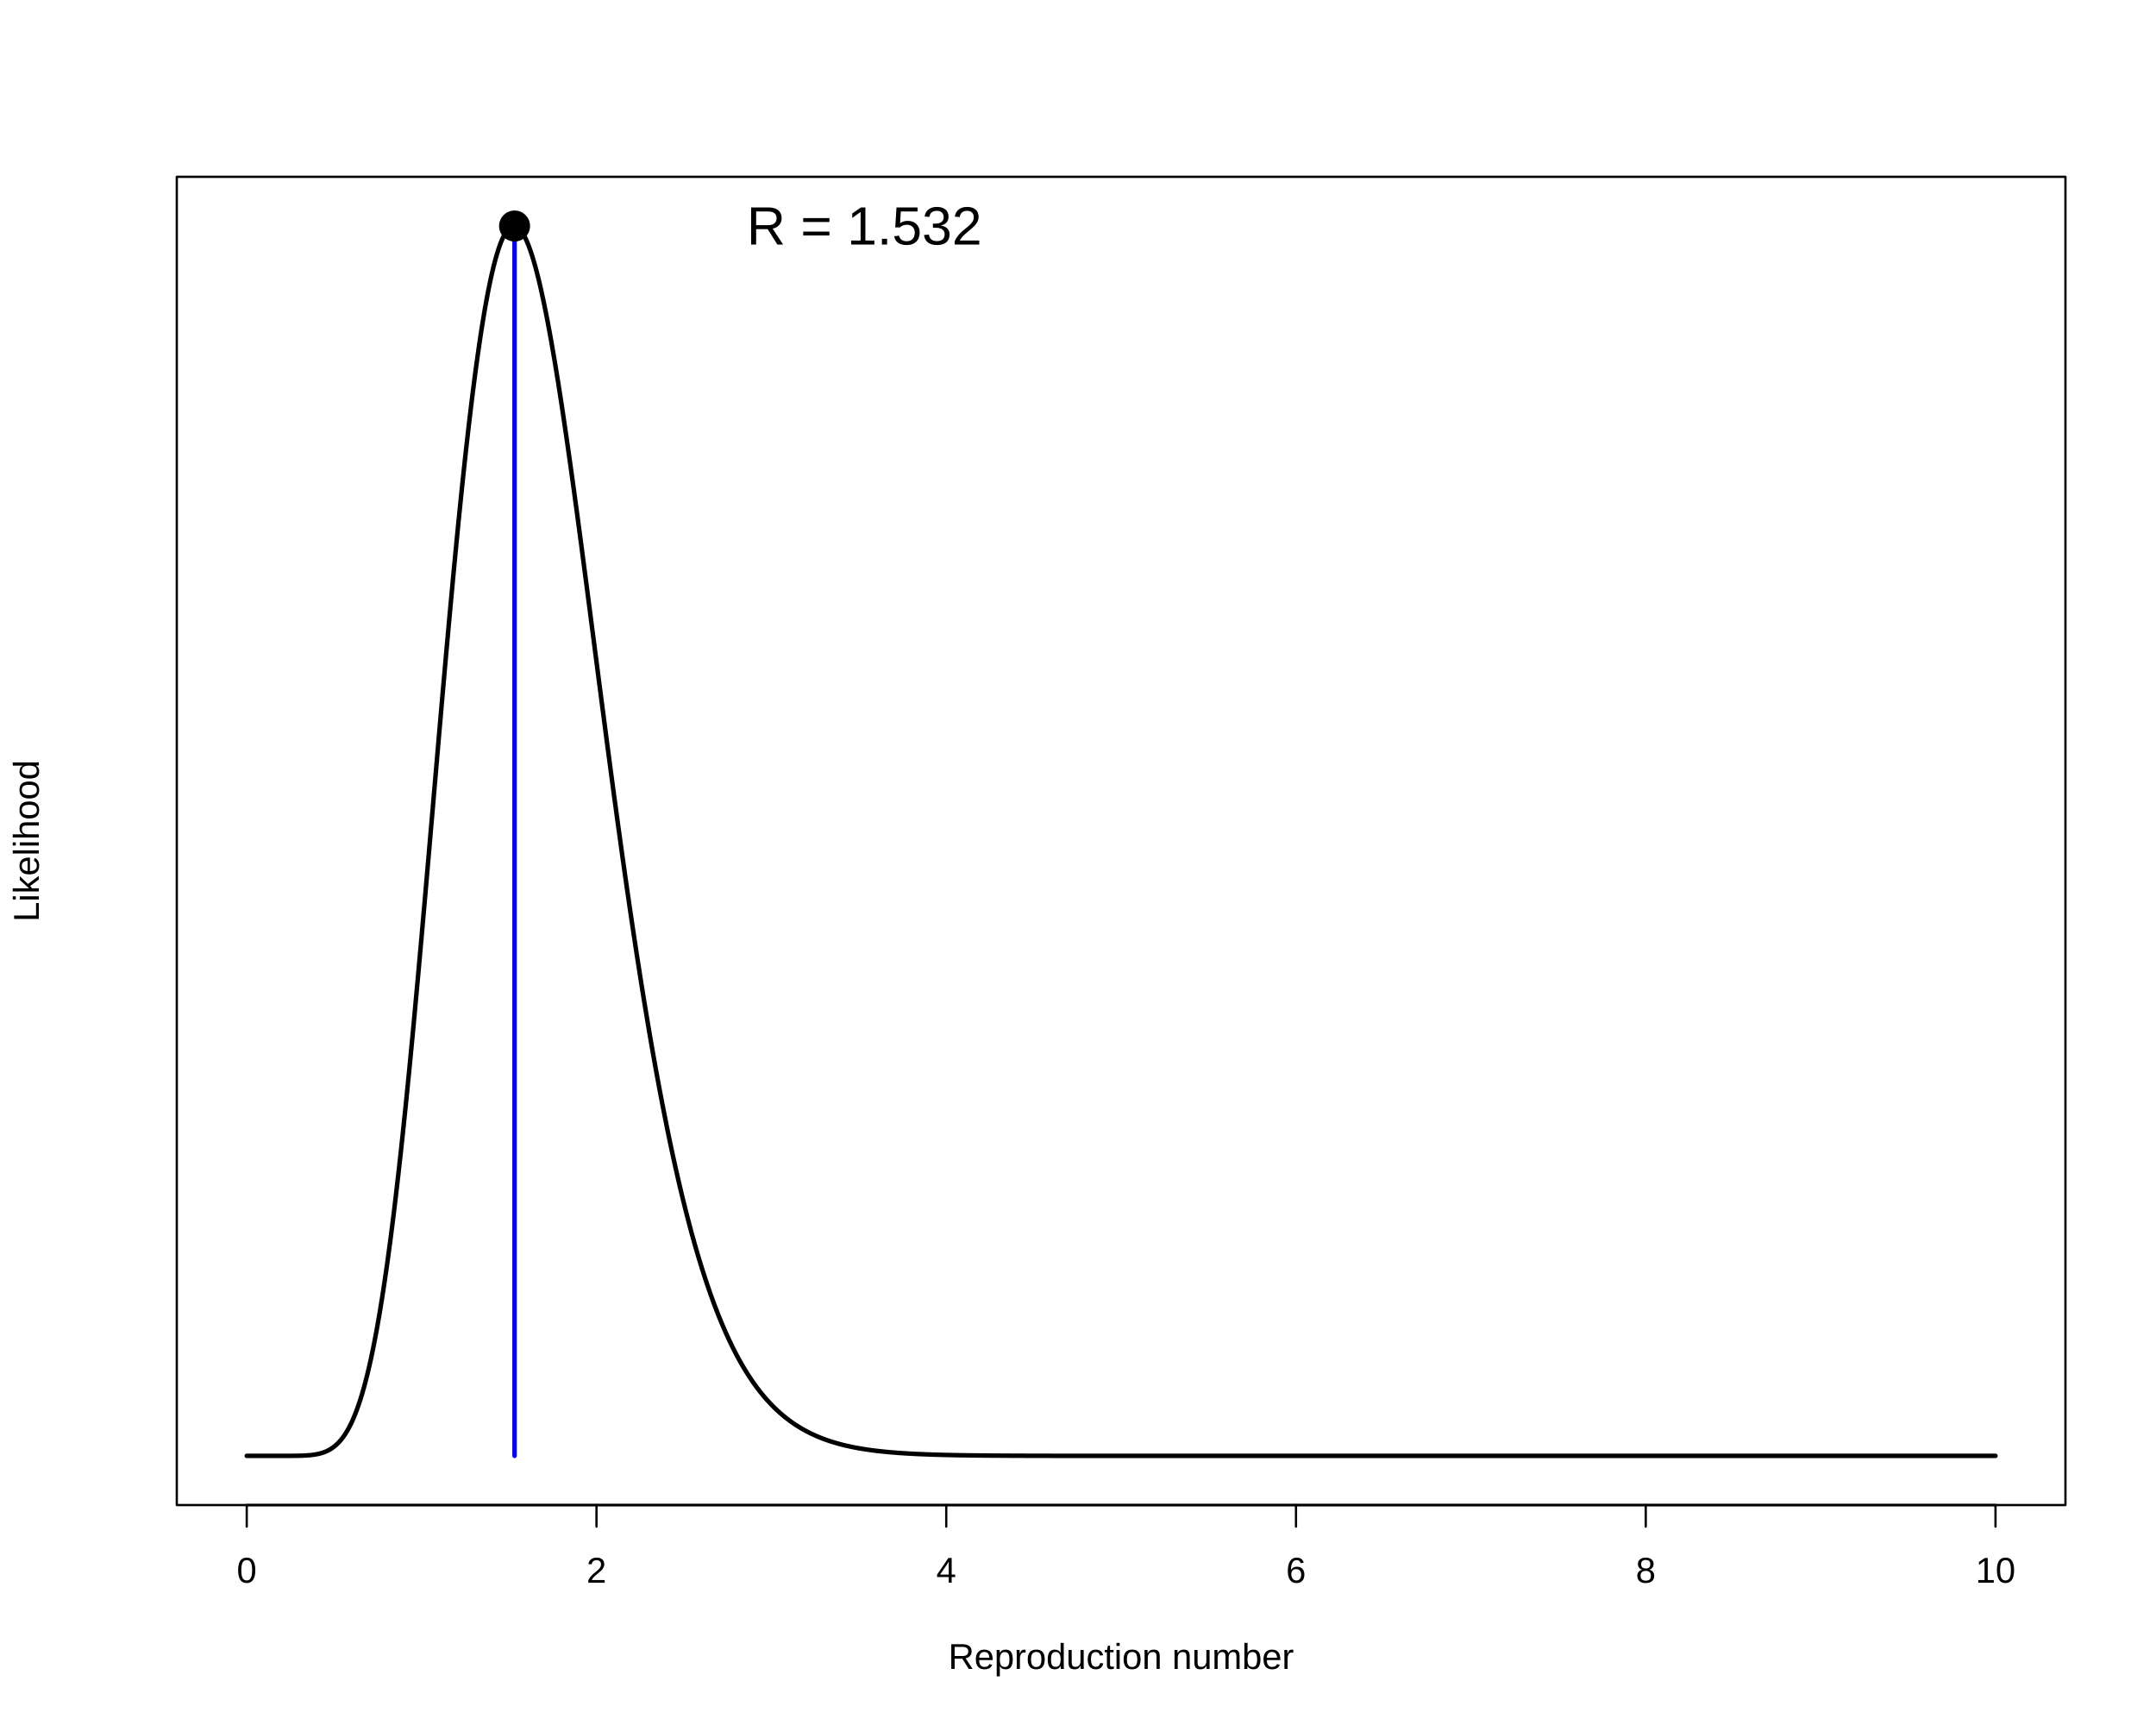
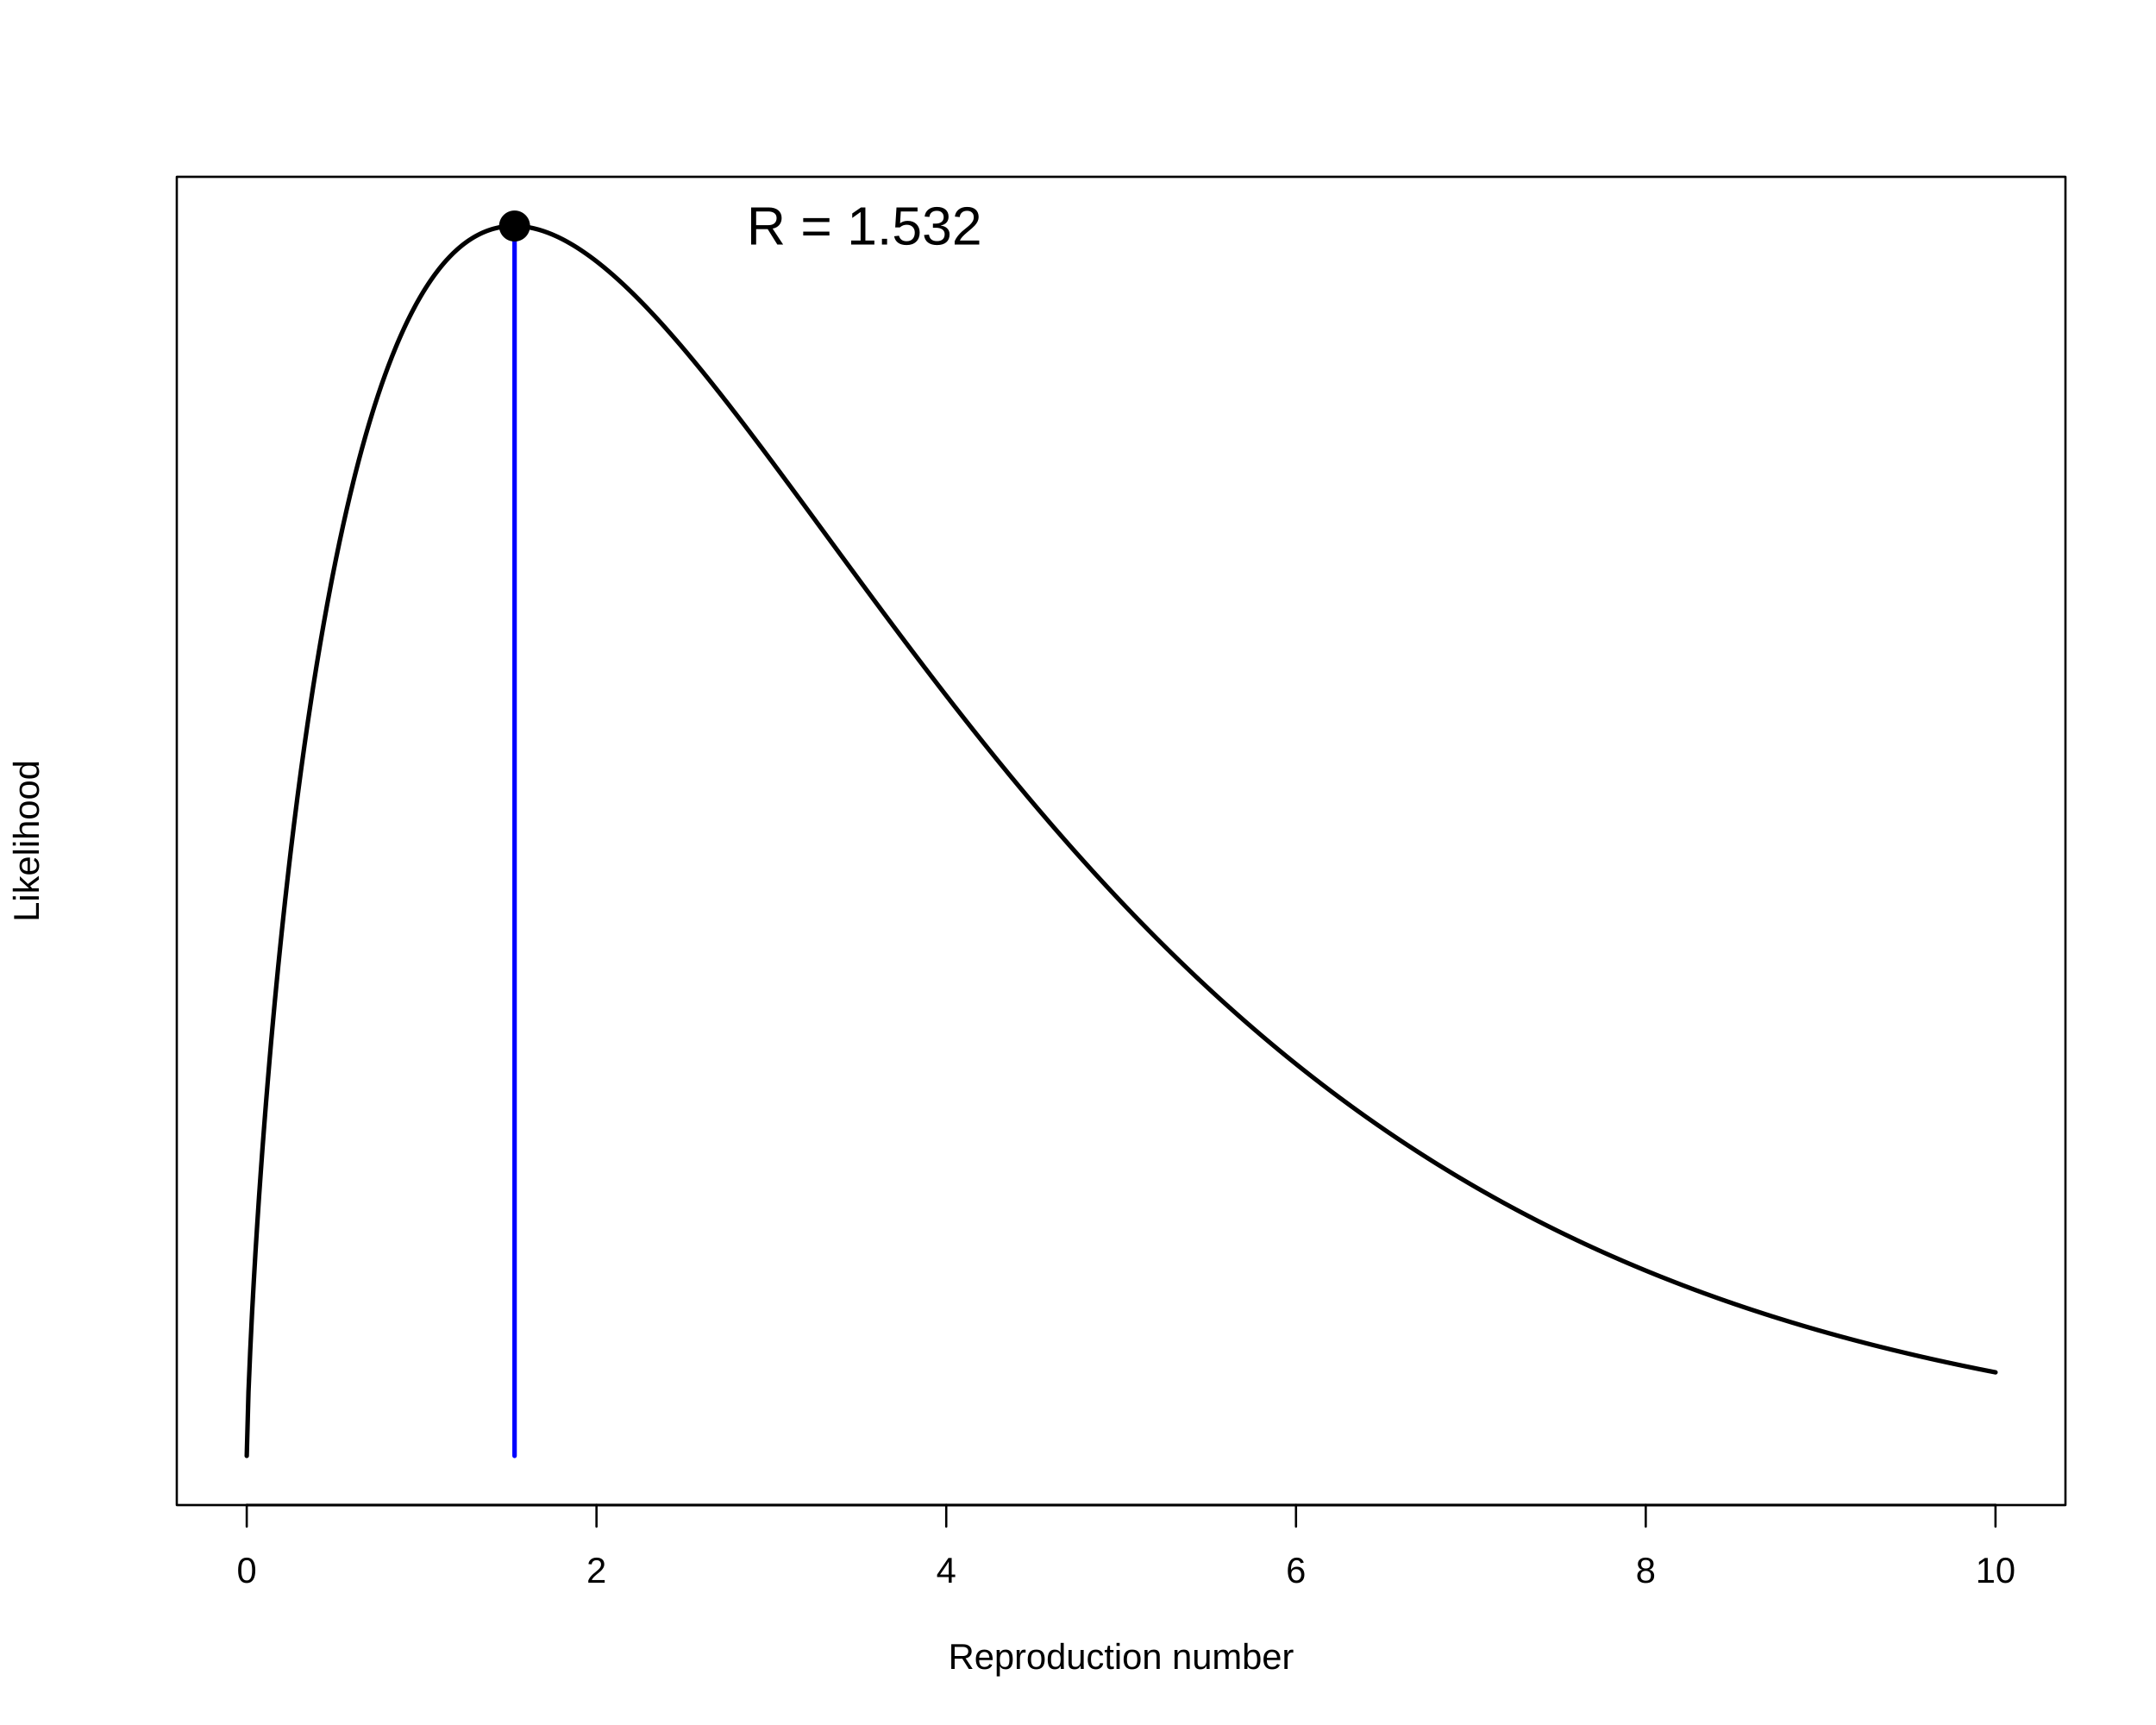
<svg xmlns="http://www.w3.org/2000/svg" viewBox="0 0 720.00 576.00">
  <defs>
    <style type="text/css">
    line, polyline, path, rect, circle {
      fill: none;
      stroke: #000000;
      stroke-linecap: round;
      stroke-linejoin: round;
      stroke-miterlimit: 10.00;
    }
  </style>
  </defs>
  <rect width="100%" height="100%" style="stroke: none; fill: #FFFFFF;" />
  <defs>
    <clipPath id="cpNTkuMDR8Njg5Ljc2fDUwMi41Nnw1OS4wNA==">
      <rect x="59.04" y="59.04" width="630.72" height="443.52" />
    </clipPath>
  </defs>
-   <polyline points="82.40,486.13 82.98,486.13 83.57,486.13 84.15,486.13 84.74,486.13 85.32,486.13 85.91,486.13 86.49,486.13 87.08,486.13 87.66,486.13 88.25,486.13 88.83,486.13 89.42,486.13 90.00,486.13 90.58,486.13 91.17,486.13 91.75,486.13 92.34,486.13 92.92,486.13 93.51,486.13 94.09,486.13 94.68,486.13 95.26,486.13 95.85,486.13 96.43,486.13 97.01,486.12 97.60,486.12 98.18,486.11 98.77,486.11 99.35,486.10 99.94,486.09 100.52,486.07 101.11,486.05 101.69,486.02 102.28,485.99 102.86,485.95 103.45,485.90 104.03,485.84 104.61,485.77 105.20,485.68 105.78,485.58 106.37,485.46 106.95,485.32 107.54,485.15 108.12,484.95 108.71,484.73 109.29,484.47 109.88,484.17 110.46,483.83 111.04,483.44 111.63,483.01 112.21,482.52 112.80,481.97 113.38,481.36 113.97,480.67 114.55,479.92 115.14,479.08 115.72,478.16 116.31,477.15 116.89,476.05 117.48,474.84 118.06,473.53 118.64,472.11 119.23,470.58 119.81,468.92 120.40,467.14 120.98,465.23 121.57,463.18 122.15,461.00 122.74,458.67 123.32,456.20 123.91,453.58 124.49,450.81 125.07,447.88 125.66,444.79 126.24,441.55 126.83,438.14 127.41,434.57 128.00,430.84 128.58,426.95 129.17,422.89 129.75,418.67 130.34,414.29 130.92,409.76 131.51,405.06 132.09,400.21 132.67,395.21 133.26,390.06 133.84,384.77 134.43,379.33 135.01,373.76 135.60,368.06 136.18,362.24 136.77,356.30 137.35,350.25 137.94,344.09 138.52,337.83 139.10,331.48 139.69,325.05 140.27,318.55 140.86,311.97 141.44,305.34 142.03,298.66 142.61,291.93 143.20,285.17 143.78,278.39 144.37,271.60 144.95,264.80 145.54,258.00 146.12,251.22 146.70,244.45 147.29,237.72 147.87,231.03 148.46,224.39 149.04,217.81 149.63,211.29 150.21,204.85 150.80,198.50 151.38,192.24 151.97,186.07 152.55,180.02 153.13,174.08 153.72,168.27 154.30,162.59 154.89,157.04 155.47,151.64 156.06,146.39 156.64,141.30 157.23,136.37 157.81,131.61 158.40,127.02 158.98,122.61 159.57,118.37 160.15,114.33 160.73,110.47 161.32,106.81 161.90,103.34 162.49,100.07 163.07,97.00 163.66,94.13 164.24,91.46 164.83,89.00 165.41,86.75 166.00,84.70 166.58,82.86 167.16,81.22 167.75,79.80 168.33,78.57 168.92,77.55 169.50,76.74 170.09,76.12 170.67,75.71 171.26,75.49 171.84,75.47 172.43,75.64 173.01,76.00 173.60,76.55 174.18,77.28 174.76,78.19 175.35,79.28 175.93,80.55 176.52,81.98 177.10,83.58 177.69,85.34 178.27,87.26 178.86,89.34 179.44,91.56 180.03,93.92 180.61,96.43 181.19,99.07 181.78,101.84 182.36,104.73 182.95,107.75 183.53,110.88 184.12,114.12 184.70,117.47 185.29,120.92 185.87,124.46 186.46,128.10 187.04,131.82 187.63,135.63 188.21,139.51 188.79,143.46 189.38,147.48 189.96,151.57 190.55,155.71 191.13,159.91 191.72,164.15 192.30,168.44 192.89,172.77 193.47,177.14 194.06,181.53 194.64,185.96 195.22,190.41 195.81,194.88 196.39,199.37 196.98,203.86 197.56,208.37 198.15,212.88 198.73,217.40 199.32,221.91 199.90,226.42 200.49,230.93 201.07,235.42 201.66,239.90 202.24,244.36 202.82,248.80 203.41,253.22 203.99,257.62 204.58,262.00 205.16,266.34 205.75,270.65 206.33,274.93 206.92,279.18 207.50,283.39 208.09,287.57 208.67,291.70 209.25,295.79 209.84,299.84 210.42,303.84 211.01,307.81 211.59,311.72 212.18,315.59 212.76,319.40 213.35,323.17 213.93,326.89 214.52,330.56 215.10,334.17 215.69,337.74 216.27,341.25 216.85,344.70 217.44,348.11 218.02,351.45 218.61,354.75 219.19,357.99 219.78,361.17 220.36,364.30 220.95,367.38 221.53,370.40 222.12,373.36 222.70,376.28 223.28,379.13 223.87,381.93 224.45,384.68 225.04,387.37 225.62,390.01 226.21,392.60 226.79,395.13 227.38,397.61 227.96,400.04 228.55,402.42 229.13,404.74 229.72,407.02 230.30,409.24 230.88,411.41 231.47,413.54 232.05,415.62 232.64,417.64 233.22,419.63 233.81,421.56 234.39,423.45 234.98,425.29 235.56,427.09 236.15,428.85 236.73,430.56 237.31,432.23 237.90,433.85 238.48,435.44 239.07,436.99 239.65,438.49 240.24,439.96 240.82,441.39 241.41,442.78 241.99,444.13 242.58,445.45 243.16,446.73 243.75,447.97 244.33,449.19 244.91,450.37 245.50,451.51 246.08,452.63 246.67,453.71 247.25,454.76 247.84,455.79 248.42,456.78 249.01,457.74 249.59,458.68 250.18,459.59 250.76,460.47 251.34,461.33 251.93,462.16 252.51,462.97 253.10,463.75 253.68,464.51 254.27,465.24 254.85,465.96 255.44,466.65 256.02,467.32 256.61,467.97 257.19,468.59 257.78,469.20 258.36,469.79 258.94,470.36 259.53,470.92 260.11,471.45 260.70,471.97 261.28,472.47 261.87,472.96 262.45,473.43 263.04,473.88 263.62,474.32 264.21,474.75 264.79,475.16 265.37,475.56 265.96,475.94 266.54,476.31 267.13,476.67 267.71,477.02 268.30,477.35 268.88,477.68 269.47,477.99 270.05,478.29 270.64,478.58 271.22,478.86 271.81,479.13 272.39,479.40 272.97,479.65 273.56,479.89 274.14,480.13 274.73,480.36 275.31,480.58 275.90,480.79 276.48,480.99 277.07,481.19 277.65,481.38 278.24,481.56 278.82,481.74 279.41,481.91 279.99,482.07 280.57,482.23 281.16,482.38 281.74,482.53 282.33,482.67 282.91,482.80 283.50,482.93 284.08,483.06 284.67,483.18 285.25,483.30 285.84,483.41 286.42,483.52 287.00,483.62 287.59,483.72 288.17,483.82 288.76,483.91 289.34,484.00 289.93,484.09 290.51,484.17 291.10,484.25 291.68,484.32 292.27,484.40 292.85,484.47 293.44,484.54 294.02,484.60 294.60,484.66 295.19,484.72 295.77,484.78 296.36,484.84 296.94,484.89 297.53,484.94 298.11,484.99 298.70,485.04 299.28,485.08 299.87,485.13 300.45,485.17 301.03,485.21 301.62,485.25 302.20,485.29 302.79,485.32 303.37,485.36 303.96,485.39 304.54,485.42 305.13,485.45 305.71,485.48 306.30,485.51 306.88,485.53 307.47,485.56 308.05,485.58 308.63,485.61 309.22,485.63 309.80,485.65 310.39,485.67 310.97,485.69 311.56,485.71 312.14,485.73 312.73,485.75 313.31,485.76 313.90,485.78 314.48,485.79 315.06,485.81 315.65,485.82 316.23,485.84 316.82,485.85 317.40,485.86 317.99,485.87 318.57,485.89 319.16,485.90 319.74,485.91 320.33,485.92 320.91,485.93 321.50,485.94 322.08,485.94 322.66,485.95 323.25,485.96 323.83,485.97 324.42,485.98 325.00,485.98 325.59,485.99 326.17,486.00 326.76,486.00 327.34,486.01 327.93,486.01 328.51,486.02 329.09,486.02 329.68,486.03 330.26,486.03 330.85,486.04 331.43,486.04 332.02,486.05 332.60,486.05 333.19,486.05 333.77,486.06 334.36,486.06 334.94,486.06 335.53,486.07 336.11,486.07 336.69,486.07 337.28,486.08 337.86,486.08 338.45,486.08 339.03,486.08 339.62,486.09 340.20,486.09 340.79,486.09 341.37,486.09 341.96,486.09 342.54,486.10 343.12,486.10 343.71,486.10 344.29,486.10 344.88,486.10 345.46,486.10 346.05,486.11 346.63,486.11 347.22,486.11 347.80,486.11 348.39,486.11 348.97,486.11 349.56,486.11 350.14,486.11 350.72,486.11 351.31,486.12 351.89,486.12 352.48,486.12 353.06,486.12 353.65,486.12 354.23,486.12 354.82,486.12 355.40,486.12 355.99,486.12 356.57,486.12 357.15,486.12 357.74,486.12 358.32,486.12 358.91,486.12 359.49,486.12 360.08,486.12 360.66,486.12 361.25,486.13 361.83,486.13 362.42,486.13 363.00,486.13 363.59,486.13 364.17,486.13 364.75,486.13 365.34,486.13 365.92,486.13 366.51,486.13 367.09,486.13 367.68,486.13 368.26,486.13 368.85,486.13 369.43,486.13 370.02,486.13 370.60,486.13 371.18,486.13 371.77,486.13 372.35,486.13 372.94,486.13 373.52,486.13 374.11,486.13 374.69,486.13 375.28,486.13 375.86,486.13 376.45,486.13 377.03,486.13 377.62,486.13 378.20,486.13 378.78,486.13 379.37,486.13 379.95,486.13 380.54,486.13 381.12,486.13 381.71,486.13 382.29,486.13 382.88,486.13 383.46,486.13 384.05,486.13 384.63,486.13 385.21,486.13 385.80,486.13 386.38,486.13 386.97,486.13 387.55,486.13 388.14,486.13 388.72,486.13 389.31,486.13 389.89,486.13 390.48,486.13 391.06,486.13 391.65,486.13 392.23,486.13 392.81,486.13 393.40,486.13 393.98,486.13 394.57,486.13 395.15,486.13 395.74,486.13 396.32,486.13 396.91,486.13 397.49,486.13 398.08,486.13 398.66,486.13 399.24,486.13 399.83,486.13 400.41,486.13 401.00,486.13 401.58,486.13 402.17,486.13 402.75,486.13 403.34,486.13 403.92,486.13 404.51,486.13 405.09,486.13 405.68,486.13 406.26,486.13 406.84,486.13 407.43,486.13 408.01,486.13 408.60,486.13 409.18,486.13 409.77,486.13 410.35,486.13 410.94,486.13 411.52,486.13 412.11,486.13 412.69,486.13 413.27,486.13 413.86,486.13 414.44,486.13 415.03,486.13 415.61,486.13 416.20,486.13 416.78,486.13 417.37,486.13 417.95,486.13 418.54,486.13 419.12,486.13 419.71,486.13 420.29,486.13 420.87,486.13 421.46,486.13 422.04,486.13 422.63,486.13 423.21,486.13 423.80,486.13 424.38,486.13 424.97,486.13 425.55,486.13 426.14,486.13 426.72,486.13 427.30,486.13 427.89,486.13 428.47,486.13 429.06,486.13 429.64,486.13 430.23,486.13 430.81,486.13 431.40,486.13 431.98,486.13 432.57,486.13 433.15,486.13 433.74,486.13 434.32,486.13 434.90,486.13 435.49,486.13 436.07,486.13 436.66,486.13 437.24,486.13 437.83,486.13 438.41,486.13 439.00,486.13 439.58,486.13 440.17,486.13 440.75,486.13 441.33,486.13 441.92,486.13 442.50,486.13 443.09,486.13 443.67,486.13 444.26,486.13 444.84,486.13 445.43,486.13 446.01,486.13 446.60,486.13 447.18,486.13 447.77,486.13 448.35,486.13 448.93,486.13 449.52,486.13 450.10,486.13 450.69,486.13 451.27,486.13 451.86,486.13 452.44,486.13 453.03,486.13 453.61,486.13 454.20,486.13 454.78,486.13 455.36,486.13 455.95,486.13 456.53,486.13 457.12,486.13 457.70,486.13 458.29,486.13 458.87,486.13 459.46,486.13 460.04,486.13 460.63,486.13 461.21,486.13 461.80,486.13 462.38,486.13 462.96,486.13 463.55,486.13 464.13,486.13 464.72,486.13 465.30,486.13 465.89,486.13 466.47,486.13 467.06,486.13 467.64,486.13 468.23,486.13 468.81,486.13 469.39,486.13 469.98,486.13 470.56,486.13 471.15,486.13 471.73,486.13 472.32,486.13 472.90,486.13 473.49,486.13 474.07,486.13 474.66,486.13 475.24,486.13 475.83,486.13 476.41,486.13 476.99,486.13 477.58,486.13 478.16,486.13 478.75,486.13 479.33,486.13 479.92,486.13 480.50,486.13 481.09,486.13 481.67,486.13 482.26,486.13 482.84,486.13 483.43,486.13 484.01,486.13 484.59,486.13 485.18,486.13 485.76,486.13 486.35,486.13 486.93,486.13 487.52,486.13 488.10,486.13 488.69,486.13 489.27,486.13 489.86,486.13 490.44,486.13 491.02,486.13 491.61,486.13 492.19,486.13 492.78,486.13 493.36,486.13 493.95,486.13 494.53,486.13 495.12,486.13 495.70,486.13 496.29,486.13 496.87,486.13 497.46,486.13 498.04,486.13 498.62,486.13 499.21,486.13 499.79,486.13 500.38,486.13 500.96,486.13 501.55,486.13 502.13,486.13 502.72,486.13 503.30,486.13 503.89,486.13 504.47,486.13 505.05,486.13 505.64,486.13 506.22,486.13 506.81,486.13 507.39,486.13 507.98,486.13 508.56,486.13 509.15,486.13 509.73,486.13 510.32,486.13 510.90,486.13 511.49,486.13 512.07,486.13 512.65,486.13 513.24,486.13 513.82,486.13 514.41,486.13 514.99,486.13 515.58,486.13 516.16,486.13 516.75,486.13 517.33,486.13 517.92,486.13 518.50,486.13 519.08,486.13 519.67,486.13 520.25,486.13 520.84,486.13 521.42,486.13 522.01,486.13 522.59,486.13 523.18,486.13 523.76,486.13 524.35,486.13 524.93,486.13 525.52,486.13 526.10,486.13 526.68,486.13 527.27,486.13 527.85,486.13 528.44,486.13 529.02,486.13 529.61,486.13 530.19,486.13 530.78,486.13 531.36,486.13 531.95,486.13 532.53,486.13 533.11,486.13 533.70,486.13 534.28,486.13 534.87,486.13 535.45,486.13 536.04,486.13 536.62,486.13 537.21,486.13 537.79,486.13 538.38,486.13 538.96,486.13 539.55,486.13 540.13,486.13 540.71,486.13 541.30,486.13 541.88,486.13 542.47,486.13 543.05,486.13 543.64,486.13 544.22,486.13 544.81,486.13 545.39,486.13 545.98,486.13 546.56,486.13 547.14,486.13 547.73,486.13 548.31,486.13 548.90,486.13 549.48,486.13 550.07,486.13 550.65,486.13 551.24,486.13 551.82,486.13 552.41,486.13 552.99,486.13 553.58,486.13 554.16,486.13 554.74,486.13 555.33,486.13 555.91,486.13 556.50,486.13 557.08,486.13 557.67,486.13 558.25,486.13 558.84,486.13 559.42,486.13 560.01,486.13 560.59,486.13 561.17,486.13 561.76,486.13 562.34,486.13 562.93,486.13 563.51,486.13 564.10,486.13 564.68,486.13 565.27,486.13 565.85,486.13 566.44,486.13 567.02,486.13 567.61,486.13 568.19,486.13 568.77,486.13 569.36,486.13 569.94,486.13 570.53,486.13 571.11,486.13 571.70,486.13 572.28,486.13 572.87,486.13 573.45,486.13 574.04,486.13 574.62,486.13 575.20,486.13 575.79,486.13 576.37,486.13 576.96,486.13 577.54,486.13 578.13,486.13 578.71,486.13 579.30,486.13 579.88,486.13 580.47,486.13 581.05,486.13 581.64,486.13 582.22,486.13 582.80,486.13 583.39,486.13 583.97,486.13 584.56,486.13 585.14,486.13 585.73,486.13 586.31,486.13 586.90,486.13 587.48,486.13 588.07,486.13 588.65,486.13 589.23,486.13 589.82,486.13 590.40,486.13 590.99,486.13 591.57,486.13 592.16,486.13 592.74,486.13 593.33,486.13 593.91,486.13 594.50,486.13 595.08,486.13 595.67,486.13 596.25,486.13 596.83,486.13 597.42,486.13 598.00,486.13 598.59,486.13 599.17,486.13 599.76,486.13 600.34,486.13 600.93,486.13 601.51,486.13 602.10,486.13 602.68,486.13 603.26,486.13 603.85,486.13 604.43,486.13 605.02,486.13 605.60,486.13 606.19,486.13 606.77,486.13 607.36,486.13 607.94,486.13 608.53,486.13 609.11,486.13 609.70,486.13 610.28,486.13 610.86,486.13 611.45,486.13 612.03,486.13 612.62,486.13 613.20,486.13 613.79,486.13 614.37,486.13 614.96,486.13 615.54,486.13 616.13,486.13 616.71,486.13 617.29,486.13 617.88,486.13 618.46,486.13 619.05,486.13 619.63,486.13 620.22,486.13 620.80,486.13 621.39,486.13 621.97,486.13 622.56,486.13 623.14,486.13 623.73,486.13 624.31,486.13 624.89,486.13 625.48,486.13 626.06,486.13 626.65,486.13 627.23,486.13 627.82,486.13 628.40,486.13 628.99,486.13 629.57,486.13 630.16,486.13 630.74,486.13 631.32,486.13 631.91,486.13 632.49,486.13 633.08,486.13 633.66,486.13 634.25,486.13 634.83,486.13 635.42,486.13 636.00,486.13 636.59,486.13 637.17,486.13 637.76,486.13 638.34,486.13 638.92,486.13 639.51,486.13 640.09,486.13 640.68,486.13 641.26,486.13 641.85,486.13 642.43,486.13 643.02,486.13 643.60,486.13 644.19,486.13 644.77,486.13 645.35,486.13 645.94,486.13 646.52,486.13 647.11,486.13 647.69,486.13 648.28,486.13 648.86,486.13 649.45,486.13 650.03,486.13 650.62,486.13 651.20,486.13 651.79,486.13 652.37,486.13 652.95,486.13 653.54,486.13 654.12,486.13 654.71,486.13 655.29,486.13 655.88,486.13 656.46,486.13 657.05,486.13 657.63,486.13 658.22,486.13 658.80,486.13 659.38,486.13 659.97,486.13 660.55,486.13 661.14,486.13 661.72,486.13 662.31,486.13 662.89,486.13 663.48,486.13 664.06,486.13 664.65,486.13 665.23,486.13 665.82,486.13 666.40,486.13 " style="stroke-width: 1.50;" clip-path="url(#cpNTkuMDR8Njg5Ljc2fDUwMi41Nnw1OS4wNA==)" />
+   <polyline points="82.40,486.13 82.98,464.82 83.57,450.87 84.15,438.89 84.74,428.08 85.32,418.08 85.91,408.72 86.49,399.87 87.08,391.46 87.66,383.41 88.25,375.69 88.83,368.26 89.42,361.10 90.00,354.17 90.58,347.47 91.17,340.98 91.75,334.67 92.34,328.54 92.92,322.58 93.51,316.79 94.09,311.14 94.68,305.63 95.26,300.26 95.85,295.03 96.43,289.91 97.01,284.92 97.60,280.04 98.18,275.27 98.77,270.61 99.35,266.05 99.94,261.59 100.52,257.23 101.11,252.96 101.69,248.79 102.28,244.69 102.86,240.69 103.45,236.77 104.03,232.93 104.61,229.16 105.20,225.48 105.78,221.87 106.37,218.33 106.95,214.86 107.54,211.46 108.12,208.13 108.71,204.86 109.29,201.66 109.88,198.53 110.46,195.45 111.04,192.44 111.63,189.48 112.21,186.59 112.80,183.75 113.38,180.96 113.97,178.24 114.55,175.56 115.14,172.94 115.72,170.37 116.31,167.85 116.89,165.38 117.48,162.96 118.06,160.58 118.64,158.26 119.23,155.98 119.81,153.74 120.40,151.55 120.98,149.41 121.57,147.31 122.15,145.25 122.74,143.23 123.32,141.26 123.91,139.32 124.49,137.42 125.07,135.57 125.66,133.75 126.24,131.97 126.83,130.23 127.41,128.52 128.00,126.85 128.58,125.22 129.17,123.62 129.75,122.06 130.34,120.53 130.92,119.03 131.51,117.57 132.09,116.14 132.67,114.74 133.26,113.37 133.84,112.04 134.43,110.73 135.01,109.46 135.60,108.21 136.18,107.00 136.77,105.81 137.35,104.66 137.94,103.53 138.52,102.43 139.10,101.35 139.69,100.31 140.27,99.29 140.86,98.29 141.44,97.32 142.03,96.38 142.61,95.47 143.20,94.57 143.78,93.71 144.37,92.86 144.95,92.04 145.54,91.25 146.12,90.48 146.70,89.73 147.29,89.00 147.87,88.30 148.46,87.61 149.04,86.95 149.63,86.32 150.21,85.70 150.80,85.10 151.38,84.52 151.97,83.97 152.55,83.43 153.13,82.92 153.72,82.42 154.30,81.94 154.89,81.48 155.47,81.05 156.06,80.62 156.64,80.22 157.23,79.84 157.81,79.47 158.40,79.12 158.98,78.79 159.57,78.48 160.15,78.18 160.73,77.90 161.32,77.63 161.90,77.39 162.49,77.15 163.07,76.94 163.66,76.74 164.24,76.55 164.83,76.38 165.41,76.23 166.00,76.09 166.58,75.96 167.16,75.85 167.75,75.76 168.33,75.67 168.92,75.61 169.50,75.55 170.09,75.51 170.67,75.48 171.26,75.47 171.84,75.47 172.43,75.48 173.01,75.50 173.60,75.54 174.18,75.59 174.76,75.65 175.35,75.72 175.93,75.81 176.52,75.90 177.10,76.01 177.69,76.13 178.27,76.26 178.86,76.41 179.44,76.56 180.03,76.72 180.61,76.90 181.19,77.08 181.78,77.28 182.36,77.49 182.95,77.70 183.53,77.93 184.12,78.16 184.70,78.41 185.29,78.67 185.87,78.93 186.46,79.20 187.04,79.49 187.63,79.78 188.21,80.08 188.79,80.39 189.38,80.71 189.96,81.04 190.55,81.38 191.13,81.72 191.72,82.07 192.30,82.43 192.89,82.80 193.47,83.18 194.06,83.57 194.64,83.96 195.22,84.36 195.81,84.77 196.39,85.18 196.98,85.60 197.56,86.03 198.15,86.47 198.73,86.91 199.32,87.36 199.90,87.82 200.49,88.29 201.07,88.76 201.66,89.23 202.24,89.72 202.82,90.21 203.41,90.70 203.99,91.21 204.58,91.71 205.16,92.23 205.75,92.75 206.33,93.27 206.92,93.81 207.50,94.34 208.09,94.89 208.67,95.43 209.25,95.99 209.84,96.55 210.42,97.11 211.01,97.68 211.59,98.25 212.18,98.83 212.76,99.42 213.35,100.01 213.93,100.60 214.52,101.20 215.10,101.80 215.69,102.41 216.27,103.02 216.85,103.64 217.44,104.26 218.02,104.88 218.61,105.51 219.19,106.14 219.78,106.78 220.36,107.42 220.95,108.07 221.53,108.72 222.12,109.37 222.70,110.03 223.28,110.69 223.87,111.35 224.45,112.02 225.04,112.69 225.62,113.36 226.21,114.04 226.79,114.72 227.38,115.40 227.96,116.09 228.55,116.78 229.13,117.47 229.72,118.17 230.30,118.87 230.88,119.57 231.47,120.27 232.05,120.98 232.64,121.69 233.22,122.40 233.81,123.12 234.39,123.83 234.98,124.55 235.56,125.28 236.15,126.00 236.73,126.73 237.31,127.46 237.90,128.19 238.48,128.93 239.07,129.66 239.65,130.40 240.24,131.14 240.82,131.88 241.41,132.63 241.99,133.38 242.58,134.12 243.16,134.87 243.75,135.63 244.33,136.38 244.91,137.14 245.50,137.89 246.08,138.65 246.67,139.41 247.25,140.17 247.84,140.94 248.42,141.70 249.01,142.47 249.59,143.24 250.18,144.01 250.76,144.78 251.34,145.55 251.93,146.32 252.51,147.10 253.10,147.87 253.68,148.65 254.27,149.42 254.85,150.20 255.44,150.98 256.02,151.76 256.61,152.55 257.19,153.33 257.78,154.11 258.36,154.90 258.94,155.68 259.53,156.47 260.11,157.25 260.70,158.04 261.28,158.83 261.87,159.62 262.45,160.41 263.04,161.20 263.62,161.99 264.21,162.78 264.79,163.57 265.37,164.36 265.96,165.15 266.54,165.95 267.13,166.74 267.71,167.53 268.30,168.33 268.88,169.12 269.47,169.92 270.05,170.71 270.64,171.51 271.22,172.30 271.81,173.10 272.39,173.89 272.97,174.69 273.56,175.49 274.14,176.28 274.73,177.08 275.31,177.87 275.90,178.67 276.48,179.47 277.07,180.26 277.65,181.06 278.24,181.86 278.82,182.65 279.41,183.45 279.99,184.24 280.57,185.04 281.16,185.83 281.74,186.63 282.33,187.42 282.91,188.22 283.50,189.01 284.08,189.81 284.67,190.60 285.25,191.39 285.84,192.19 286.42,192.98 287.00,193.77 287.59,194.57 288.17,195.36 288.76,196.15 289.34,196.94 289.93,197.73 290.51,198.52 291.10,199.31 291.68,200.10 292.27,200.89 292.85,201.67 293.44,202.46 294.02,203.25 294.60,204.03 295.19,204.82 295.77,205.60 296.36,206.39 296.94,207.17 297.53,207.95 298.11,208.74 298.70,209.52 299.28,210.30 299.87,211.08 300.45,211.86 301.03,212.63 301.62,213.41 302.20,214.19 302.79,214.96 303.37,215.74 303.96,216.51 304.54,217.29 305.13,218.06 305.71,218.83 306.30,219.60 306.88,220.37 307.47,221.14 308.05,221.91 308.63,222.68 309.22,223.44 309.80,224.21 310.39,224.97 310.97,225.74 311.56,226.50 312.14,227.26 312.73,228.02 313.31,228.78 313.90,229.54 314.48,230.30 315.06,231.05 315.65,231.81 316.23,232.56 316.82,233.31 317.40,234.07 317.99,234.82 318.57,235.57 319.16,236.32 319.74,237.06 320.33,237.81 320.91,238.55 321.50,239.30 322.08,240.04 322.66,240.78 323.25,241.52 323.83,242.26 324.42,243.00 325.00,243.74 325.59,244.47 326.17,245.21 326.76,245.94 327.34,246.67 327.93,247.41 328.51,248.14 329.09,248.86 329.68,249.59 330.26,250.32 330.85,251.04 331.43,251.76 332.02,252.49 332.60,253.21 333.19,253.93 333.77,254.65 334.36,255.36 334.94,256.08 335.53,256.79 336.11,257.50 336.69,258.22 337.28,258.93 337.86,259.64 338.45,260.34 339.03,261.05 339.62,261.75 340.20,262.46 340.79,263.16 341.37,263.86 341.96,264.56 342.54,265.26 343.12,265.96 343.71,266.65 344.29,267.34 344.88,268.04 345.46,268.73 346.05,269.42 346.63,270.11 347.22,270.79 347.80,271.48 348.39,272.16 348.97,272.84 349.56,273.53 350.14,274.21 350.72,274.88 351.31,275.56 351.89,276.24 352.48,276.91 353.06,277.58 353.65,278.25 354.23,278.92 354.82,279.59 355.40,280.26 355.99,280.92 356.57,281.59 357.15,282.25 357.74,282.91 358.32,283.57 358.91,284.23 359.49,284.88 360.08,285.54 360.66,286.19 361.25,286.84 361.83,287.50 362.42,288.14 363.00,288.79 363.59,289.44 364.17,290.08 364.75,290.73 365.34,291.37 365.92,292.01 366.51,292.65 367.09,293.28 367.68,293.92 368.26,294.55 368.85,295.18 369.43,295.82 370.02,296.45 370.60,297.07 371.18,297.70 371.77,298.32 372.35,298.95 372.94,299.57 373.52,300.19 374.11,300.81 374.69,301.43 375.28,302.04 375.86,302.66 376.45,303.27 377.03,303.88 377.62,304.49 378.20,305.10 378.78,305.71 379.37,306.31 379.95,306.92 380.54,307.52 381.12,308.12 381.71,308.72 382.29,309.31 382.88,309.91 383.46,310.51 384.05,311.10 384.63,311.69 385.21,312.28 385.80,312.87 386.38,313.46 386.97,314.04 387.55,314.63 388.14,315.21 388.72,315.79 389.31,316.37 389.89,316.95 390.48,317.52 391.06,318.10 391.65,318.67 392.23,319.24 392.81,319.81 393.40,320.38 393.98,320.95 394.57,321.51 395.15,322.08 395.74,322.64 396.32,323.20 396.91,323.76 397.49,324.32 398.08,324.88 398.66,325.43 399.24,325.99 399.83,326.54 400.41,327.09 401.00,327.64 401.58,328.18 402.17,328.73 402.75,329.28 403.34,329.82 403.92,330.36 404.51,330.90 405.09,331.44 405.68,331.98 406.26,332.51 406.84,333.05 407.43,333.58 408.01,334.11 408.60,334.64 409.18,335.17 409.77,335.69 410.35,336.22 410.94,336.74 411.52,337.26 412.11,337.79 412.69,338.30 413.27,338.82 413.86,339.34 414.44,339.85 415.03,340.37 415.61,340.88 416.20,341.39 416.78,341.90 417.37,342.40 417.95,342.91 418.54,343.42 419.12,343.92 419.71,344.42 420.29,344.92 420.87,345.42 421.46,345.92 422.04,346.41 422.63,346.91 423.21,347.40 423.80,347.89 424.38,348.38 424.97,348.87 425.55,349.36 426.14,349.84 426.72,350.33 427.30,350.81 427.89,351.29 428.47,351.77 429.06,352.25 429.64,352.73 430.23,353.20 430.81,353.68 431.40,354.15 431.98,354.62 432.57,355.09 433.15,355.56 433.74,356.03 434.32,356.49 434.90,356.96 435.49,357.42 436.07,357.88 436.66,358.34 437.24,358.80 437.83,359.26 438.41,359.71 439.00,360.17 439.58,360.62 440.17,361.07 440.75,361.52 441.33,361.97 441.92,362.42 442.50,362.86 443.09,363.31 443.67,363.75 444.26,364.20 444.84,364.64 445.43,365.08 446.01,365.51 446.60,365.95 447.18,366.39 447.77,366.82 448.35,367.25 448.93,367.68 449.52,368.11 450.10,368.54 450.69,368.97 451.27,369.40 451.86,369.82 452.44,370.24 453.03,370.67 453.61,371.09 454.20,371.51 454.78,371.92 455.36,372.34 455.95,372.76 456.53,373.17 457.12,373.58 457.70,373.99 458.29,374.40 458.87,374.81 459.46,375.22 460.04,375.63 460.63,376.03 461.21,376.43 461.80,376.84 462.38,377.24 462.96,377.64 463.55,378.04 464.13,378.43 464.72,378.83 465.30,379.22 465.89,379.62 466.47,380.01 467.06,380.40 467.64,380.79 468.23,381.18 468.81,381.57 469.39,381.95 469.98,382.34 470.56,382.72 471.15,383.10 471.73,383.48 472.32,383.86 472.90,384.24 473.49,384.62 474.07,384.99 474.66,385.37 475.24,385.74 475.83,386.11 476.41,386.48 476.99,386.85 477.58,387.22 478.16,387.59 478.75,387.96 479.33,388.32 479.92,388.69 480.50,389.05 481.09,389.41 481.67,389.77 482.26,390.13 482.84,390.49 483.43,390.84 484.01,391.20 484.59,391.55 485.18,391.91 485.76,392.26 486.35,392.61 486.93,392.96 487.52,393.31 488.10,393.65 488.69,394.00 489.27,394.34 489.86,394.69 490.44,395.03 491.02,395.37 491.61,395.71 492.19,396.05 492.78,396.39 493.36,396.73 493.95,397.06 494.53,397.40 495.12,397.73 495.70,398.06 496.29,398.39 496.87,398.72 497.46,399.05 498.04,399.38 498.62,399.71 499.21,400.03 499.79,400.36 500.38,400.68 500.96,401.00 501.55,401.33 502.13,401.65 502.72,401.97 503.30,402.28 503.89,402.60 504.47,402.92 505.05,403.23 505.64,403.54 506.22,403.86 506.81,404.17 507.39,404.48 507.98,404.79 508.56,405.10 509.15,405.40 509.73,405.71 510.32,406.02 510.90,406.32 511.49,406.62 512.07,406.93 512.65,407.23 513.24,407.53 513.82,407.83 514.41,408.12 514.99,408.42 515.58,408.72 516.16,409.01 516.75,409.31 517.33,409.60 517.92,409.89 518.50,410.18 519.08,410.47 519.67,410.76 520.25,411.05 520.84,411.33 521.42,411.62 522.01,411.90 522.59,412.19 523.18,412.47 523.76,412.75 524.35,413.03 524.93,413.31 525.52,413.59 526.10,413.87 526.68,414.15 527.27,414.42 527.85,414.70 528.44,414.97 529.02,415.25 529.61,415.52 530.19,415.79 530.78,416.06 531.36,416.33 531.95,416.60 532.53,416.86 533.11,417.13 533.70,417.40 534.28,417.66 534.87,417.92 535.45,418.19 536.04,418.45 536.62,418.71 537.21,418.97 537.79,419.23 538.38,419.49 538.96,419.74 539.55,420.00 540.13,420.25 540.71,420.51 541.30,420.76 541.88,421.02 542.47,421.27 543.05,421.52 543.64,421.77 544.22,422.02 544.81,422.26 545.39,422.51 545.98,422.76 546.56,423.00 547.14,423.25 547.73,423.49 548.31,423.73 548.90,423.98 549.48,424.22 550.07,424.46 550.65,424.70 551.24,424.94 551.82,425.17 552.41,425.41 552.99,425.65 553.58,425.88 554.16,426.12 554.74,426.35 555.33,426.58 555.91,426.81 556.50,427.04 557.08,427.27 557.67,427.50 558.25,427.73 558.84,427.96 559.42,428.19 560.01,428.41 560.59,428.64 561.17,428.86 561.76,429.09 562.34,429.31 562.93,429.53 563.51,429.75 564.10,429.97 564.68,430.19 565.27,430.41 565.85,430.63 566.44,430.85 567.02,431.06 567.61,431.28 568.19,431.49 568.77,431.71 569.36,431.92 569.94,432.13 570.53,432.34 571.11,432.55 571.70,432.76 572.28,432.97 572.87,433.18 573.45,433.39 574.04,433.60 574.62,433.80 575.20,434.01 575.79,434.21 576.37,434.42 576.96,434.62 577.54,434.82 578.13,435.02 578.71,435.23 579.30,435.43 579.88,435.63 580.47,435.82 581.05,436.02 581.64,436.22 582.22,436.42 582.80,436.61 583.39,436.81 583.97,437.00 584.56,437.20 585.14,437.39 585.73,437.58 586.31,437.77 586.90,437.96 587.48,438.15 588.07,438.34 588.65,438.53 589.23,438.72 589.82,438.91 590.40,439.09 590.99,439.28 591.57,439.47 592.16,439.65 592.74,439.83 593.33,440.02 593.91,440.20 594.50,440.38 595.08,440.56 595.67,440.74 596.25,440.92 596.83,441.10 597.42,441.28 598.00,441.46 598.59,441.64 599.17,441.81 599.76,441.99 600.34,442.16 600.93,442.34 601.51,442.51 602.10,442.69 602.68,442.86 603.26,443.03 603.85,443.20 604.43,443.37 605.02,443.54 605.60,443.71 606.19,443.88 606.77,444.05 607.36,444.22 607.94,444.38 608.53,444.55 609.11,444.71 609.70,444.88 610.28,445.04 610.86,445.21 611.45,445.37 612.03,445.53 612.62,445.69 613.20,445.86 613.79,446.02 614.37,446.18 614.96,446.34 615.54,446.50 616.13,446.65 616.71,446.81 617.29,446.97 617.88,447.13 618.46,447.28 619.05,447.44 619.63,447.59 620.22,447.75 620.80,447.90 621.39,448.05 621.97,448.20 622.56,448.36 623.14,448.51 623.73,448.66 624.31,448.81 624.89,448.96 625.48,449.11 626.06,449.26 626.65,449.40 627.23,449.55 627.82,449.70 628.40,449.84 628.99,449.99 629.57,450.13 630.16,450.28 630.74,450.42 631.32,450.57 631.91,450.71 632.49,450.85 633.08,450.99 633.66,451.13 634.25,451.27 634.83,451.41 635.42,451.55 636.00,451.69 636.59,451.83 637.17,451.97 637.76,452.11 638.34,452.24 638.92,452.38 639.51,452.52 640.09,452.65 640.68,452.79 641.26,452.92 641.85,453.06 642.43,453.19 643.02,453.32 643.60,453.45 644.19,453.59 644.77,453.72 645.35,453.85 645.94,453.98 646.52,454.11 647.11,454.24 647.69,454.37 648.28,454.49 648.86,454.62 649.45,454.75 650.03,454.88 650.62,455.00 651.20,455.13 651.79,455.25 652.37,455.38 652.95,455.50 653.54,455.63 654.12,455.75 654.71,455.87 655.29,456.00 655.88,456.12 656.46,456.24 657.05,456.36 657.63,456.48 658.22,456.60 658.80,456.72 659.38,456.84 659.97,456.96 660.55,457.08 661.14,457.20 661.72,457.31 662.31,457.43 662.89,457.55 663.48,457.66 664.06,457.78 664.65,457.89 665.23,458.01 665.82,458.12 666.40,458.24 " style="stroke-width: 1.50;" clip-path="url(#cpNTkuMDR8Njg5Ljc2fDUwMi41Nnw1OS4wNA==)" />
  <defs>
    <clipPath id="cpMHw3MjB8NTc2fDA=">
      <rect x="0.00" y="0.00" width="720.00" height="576.00" />
    </clipPath>
  </defs>
  <line x1="82.40" y1="502.56" x2="666.40" y2="502.56" style="stroke-width: 0.75;" clip-path="url(#cpMHw3MjB8NTc2fDA=)" />
  <line x1="82.40" y1="502.56" x2="82.40" y2="509.76" style="stroke-width: 0.75;" clip-path="url(#cpMHw3MjB8NTc2fDA=)" />
  <line x1="199.20" y1="502.56" x2="199.20" y2="509.76" style="stroke-width: 0.75;" clip-path="url(#cpMHw3MjB8NTc2fDA=)" />
  <line x1="316.00" y1="502.56" x2="316.00" y2="509.76" style="stroke-width: 0.75;" clip-path="url(#cpMHw3MjB8NTc2fDA=)" />
  <line x1="432.80" y1="502.56" x2="432.80" y2="509.76" style="stroke-width: 0.75;" clip-path="url(#cpMHw3MjB8NTc2fDA=)" />
  <line x1="549.60" y1="502.56" x2="549.60" y2="509.76" style="stroke-width: 0.75;" clip-path="url(#cpMHw3MjB8NTc2fDA=)" />
  <line x1="666.40" y1="502.56" x2="666.40" y2="509.76" style="stroke-width: 0.75;" clip-path="url(#cpMHw3MjB8NTc2fDA=)" />
  <g clip-path="url(#cpMHw3MjB8NTc2fDA=)">
    <text x="79.06" y="528.48" style="font-size: 12.00px; font-family: Liberation Sans;" textLength="6.67px" lengthAdjust="spacingAndGlyphs">0</text>
  </g>
  <g clip-path="url(#cpMHw3MjB8NTc2fDA=)">
    <text x="195.86" y="528.48" style="font-size: 12.00px; font-family: Liberation Sans;" textLength="6.67px" lengthAdjust="spacingAndGlyphs">2</text>
  </g>
  <g clip-path="url(#cpMHw3MjB8NTc2fDA=)">
    <text x="312.66" y="528.48" style="font-size: 12.00px; font-family: Liberation Sans;" textLength="6.67px" lengthAdjust="spacingAndGlyphs">4</text>
  </g>
  <g clip-path="url(#cpMHw3MjB8NTc2fDA=)">
    <text x="429.46" y="528.48" style="font-size: 12.00px; font-family: Liberation Sans;" textLength="6.67px" lengthAdjust="spacingAndGlyphs">6</text>
  </g>
  <g clip-path="url(#cpMHw3MjB8NTc2fDA=)">
    <text x="546.26" y="528.48" style="font-size: 12.00px; font-family: Liberation Sans;" textLength="6.67px" lengthAdjust="spacingAndGlyphs">8</text>
  </g>
  <g clip-path="url(#cpMHw3MjB8NTc2fDA=)">
    <text x="659.73" y="528.48" style="font-size: 12.00px; font-family: Liberation Sans;" textLength="13.35px" lengthAdjust="spacingAndGlyphs">10</text>
  </g>
  <polyline points="59.04,502.56 689.76,502.56 689.76,59.04 59.04,59.04 59.04,502.56 " style="stroke-width: 0.75;" clip-path="url(#cpMHw3MjB8NTc2fDA=)" />
  <g clip-path="url(#cpMHw3MjB8NTc2fDA=)">
    <text x="316.70" y="557.28" style="font-size: 12.00px; font-family: Liberation Sans;" textLength="115.40px" lengthAdjust="spacingAndGlyphs">Reproduction number</text>
  </g>
  <g clip-path="url(#cpMHw3MjB8NTc2fDA=)">
    <text transform="translate(12.96,307.82) rotate(-90)" style="font-size: 12.00px; font-family: Liberation Sans;" textLength="54.04px" lengthAdjust="spacingAndGlyphs">Likelihood</text>
  </g>
  <defs>
    <clipPath id="cpNTkuMDR8Njg5Ljc2fDUwMi41Nnw1OS4wNA==">
      <rect x="59.04" y="59.04" width="630.72" height="443.52" />
    </clipPath>
  </defs>
  <line x1="171.84" y1="486.13" x2="171.84" y2="75.47" style="stroke-width: 1.50; stroke: #0000FF;" clip-path="url(#cpNTkuMDR8Njg5Ljc2fDUwMi41Nnw1OS4wNA==)" />
  <circle cx="171.84" cy="75.47" r="3.60pt" style="stroke-width: 0.75; fill: #000000;" clip-path="url(#cpNTkuMDR8Njg5Ljc2fDUwMi41Nnw1OS4wNA==)" />
  <g clip-path="url(#cpNTkuMDR8Njg5Ljc2fDUwMi41Nnw1OS4wNA==)">
    <text x="249.36" y="81.66" style="font-size: 18.00px; font-family: Liberation Sans;" textLength="78.56px" lengthAdjust="spacingAndGlyphs">R = 1.532</text>
  </g>
</svg>
